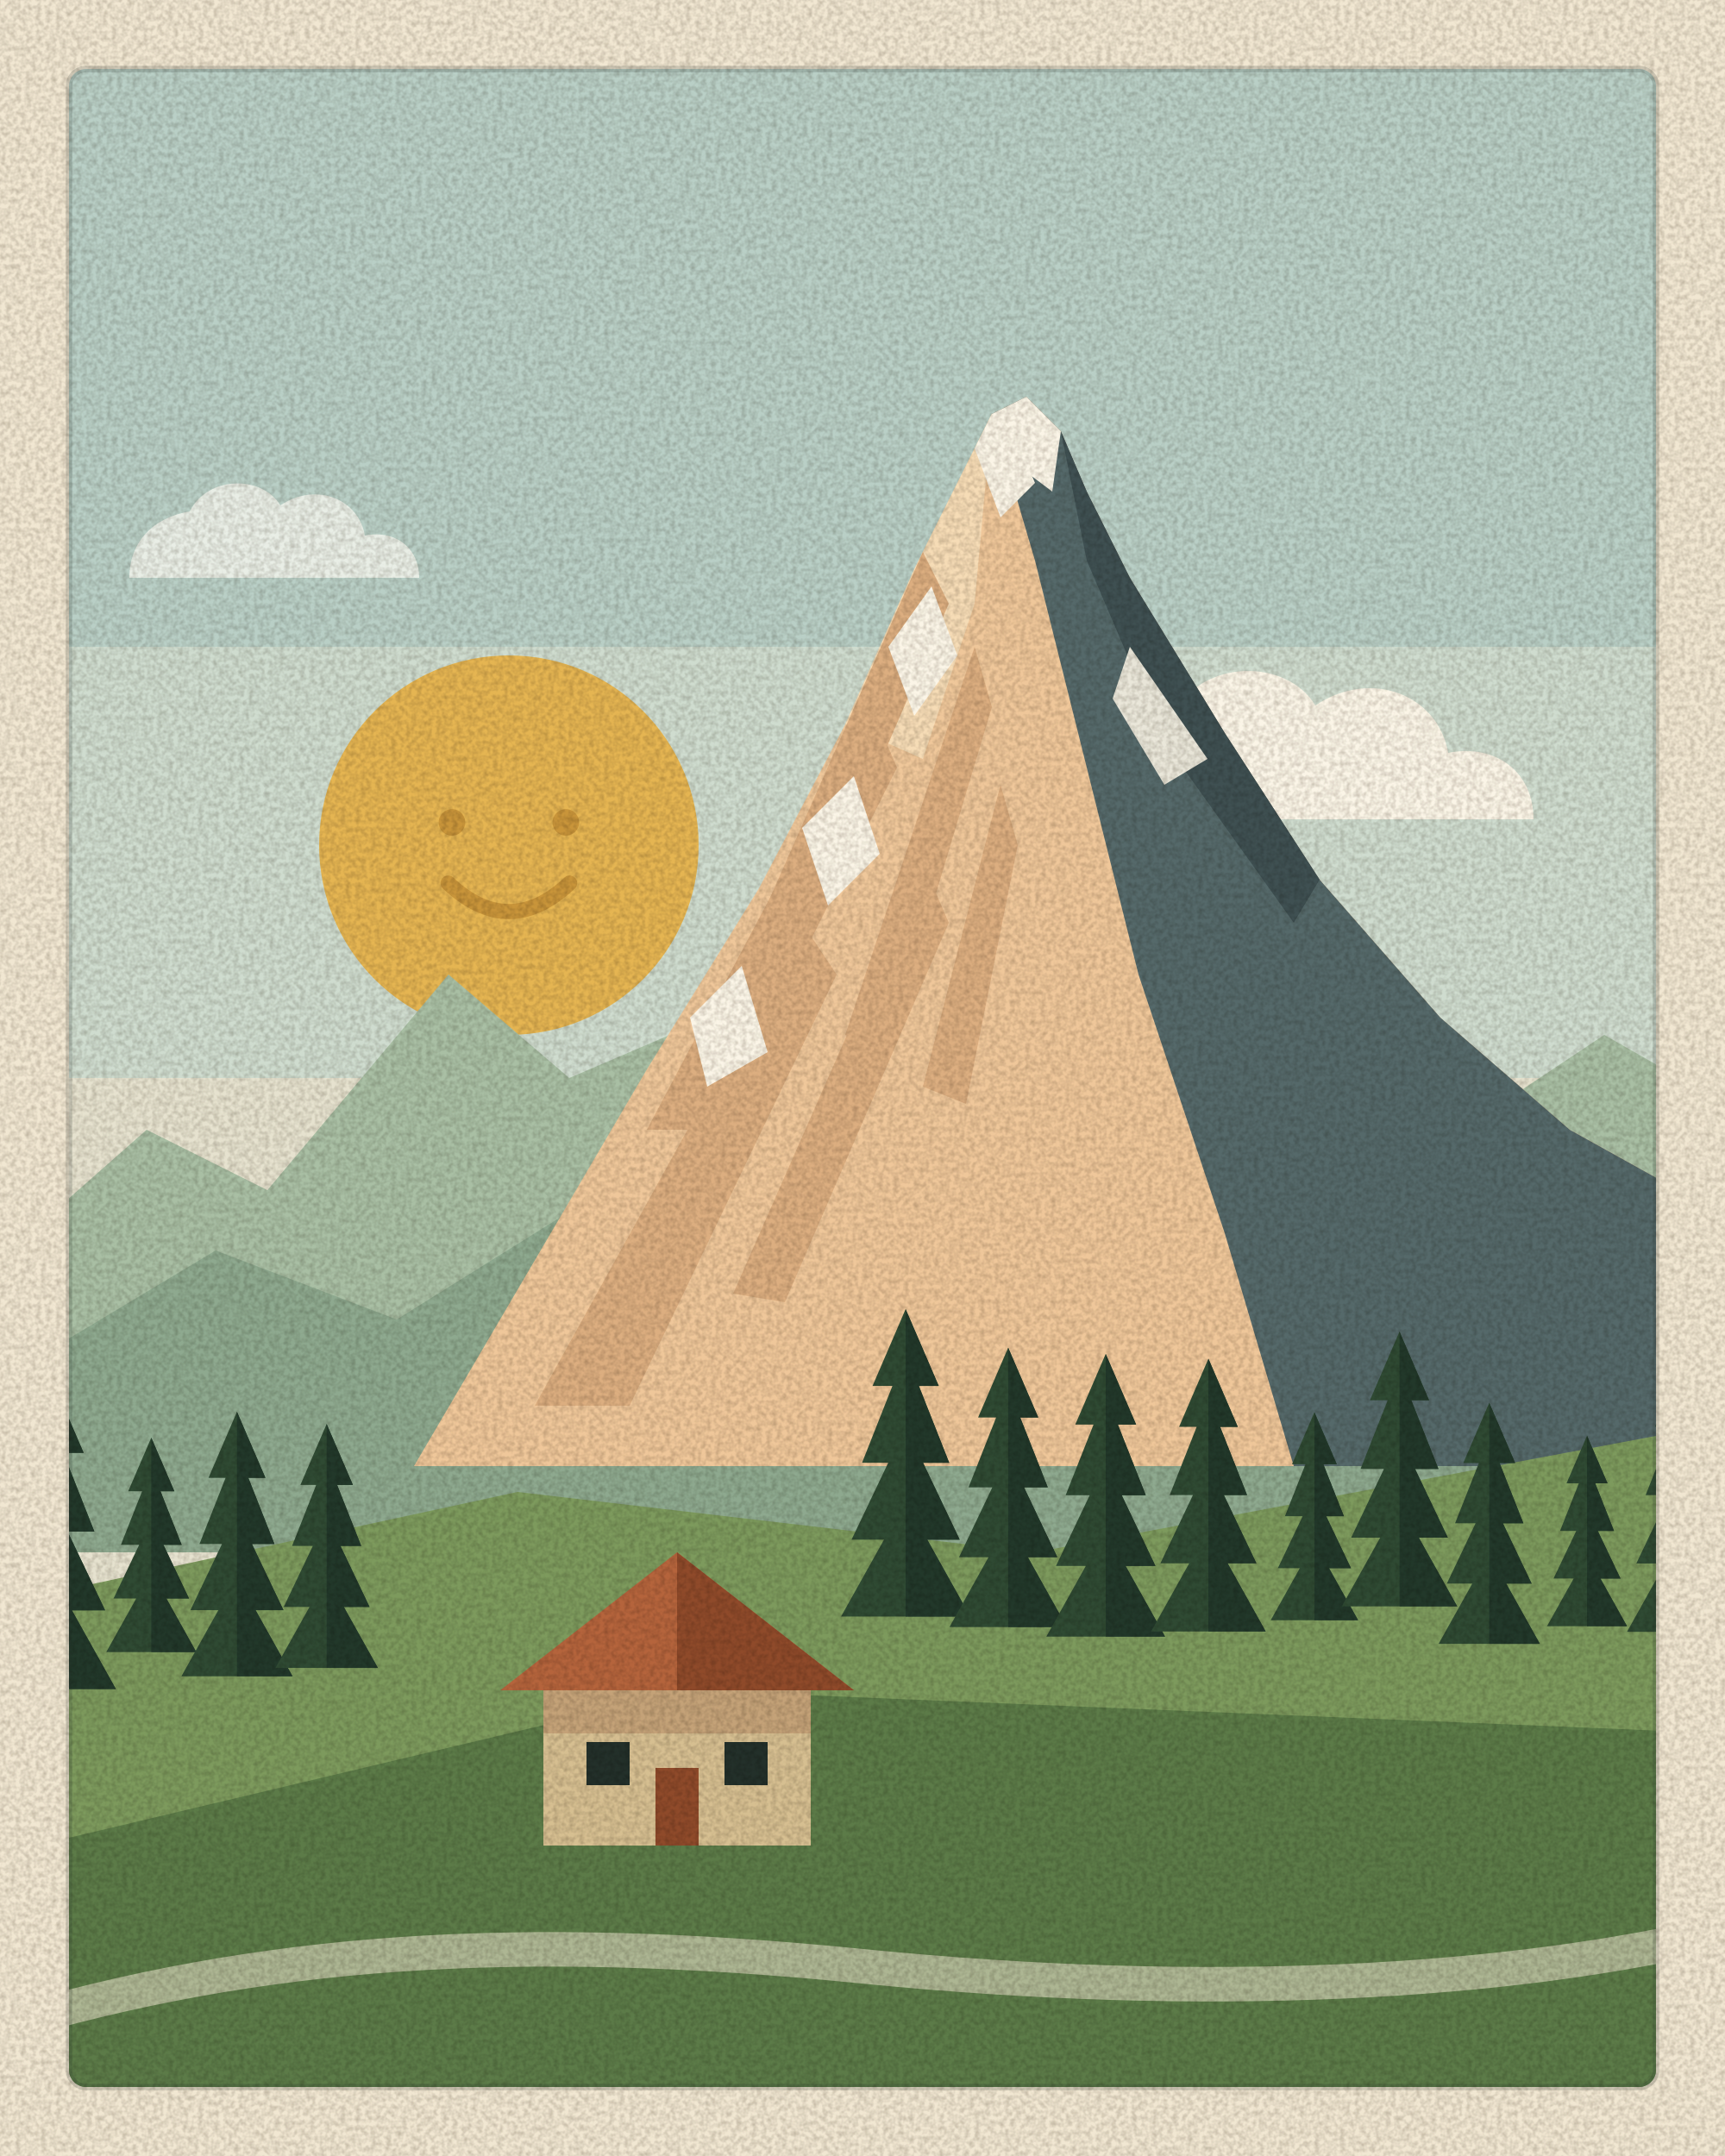
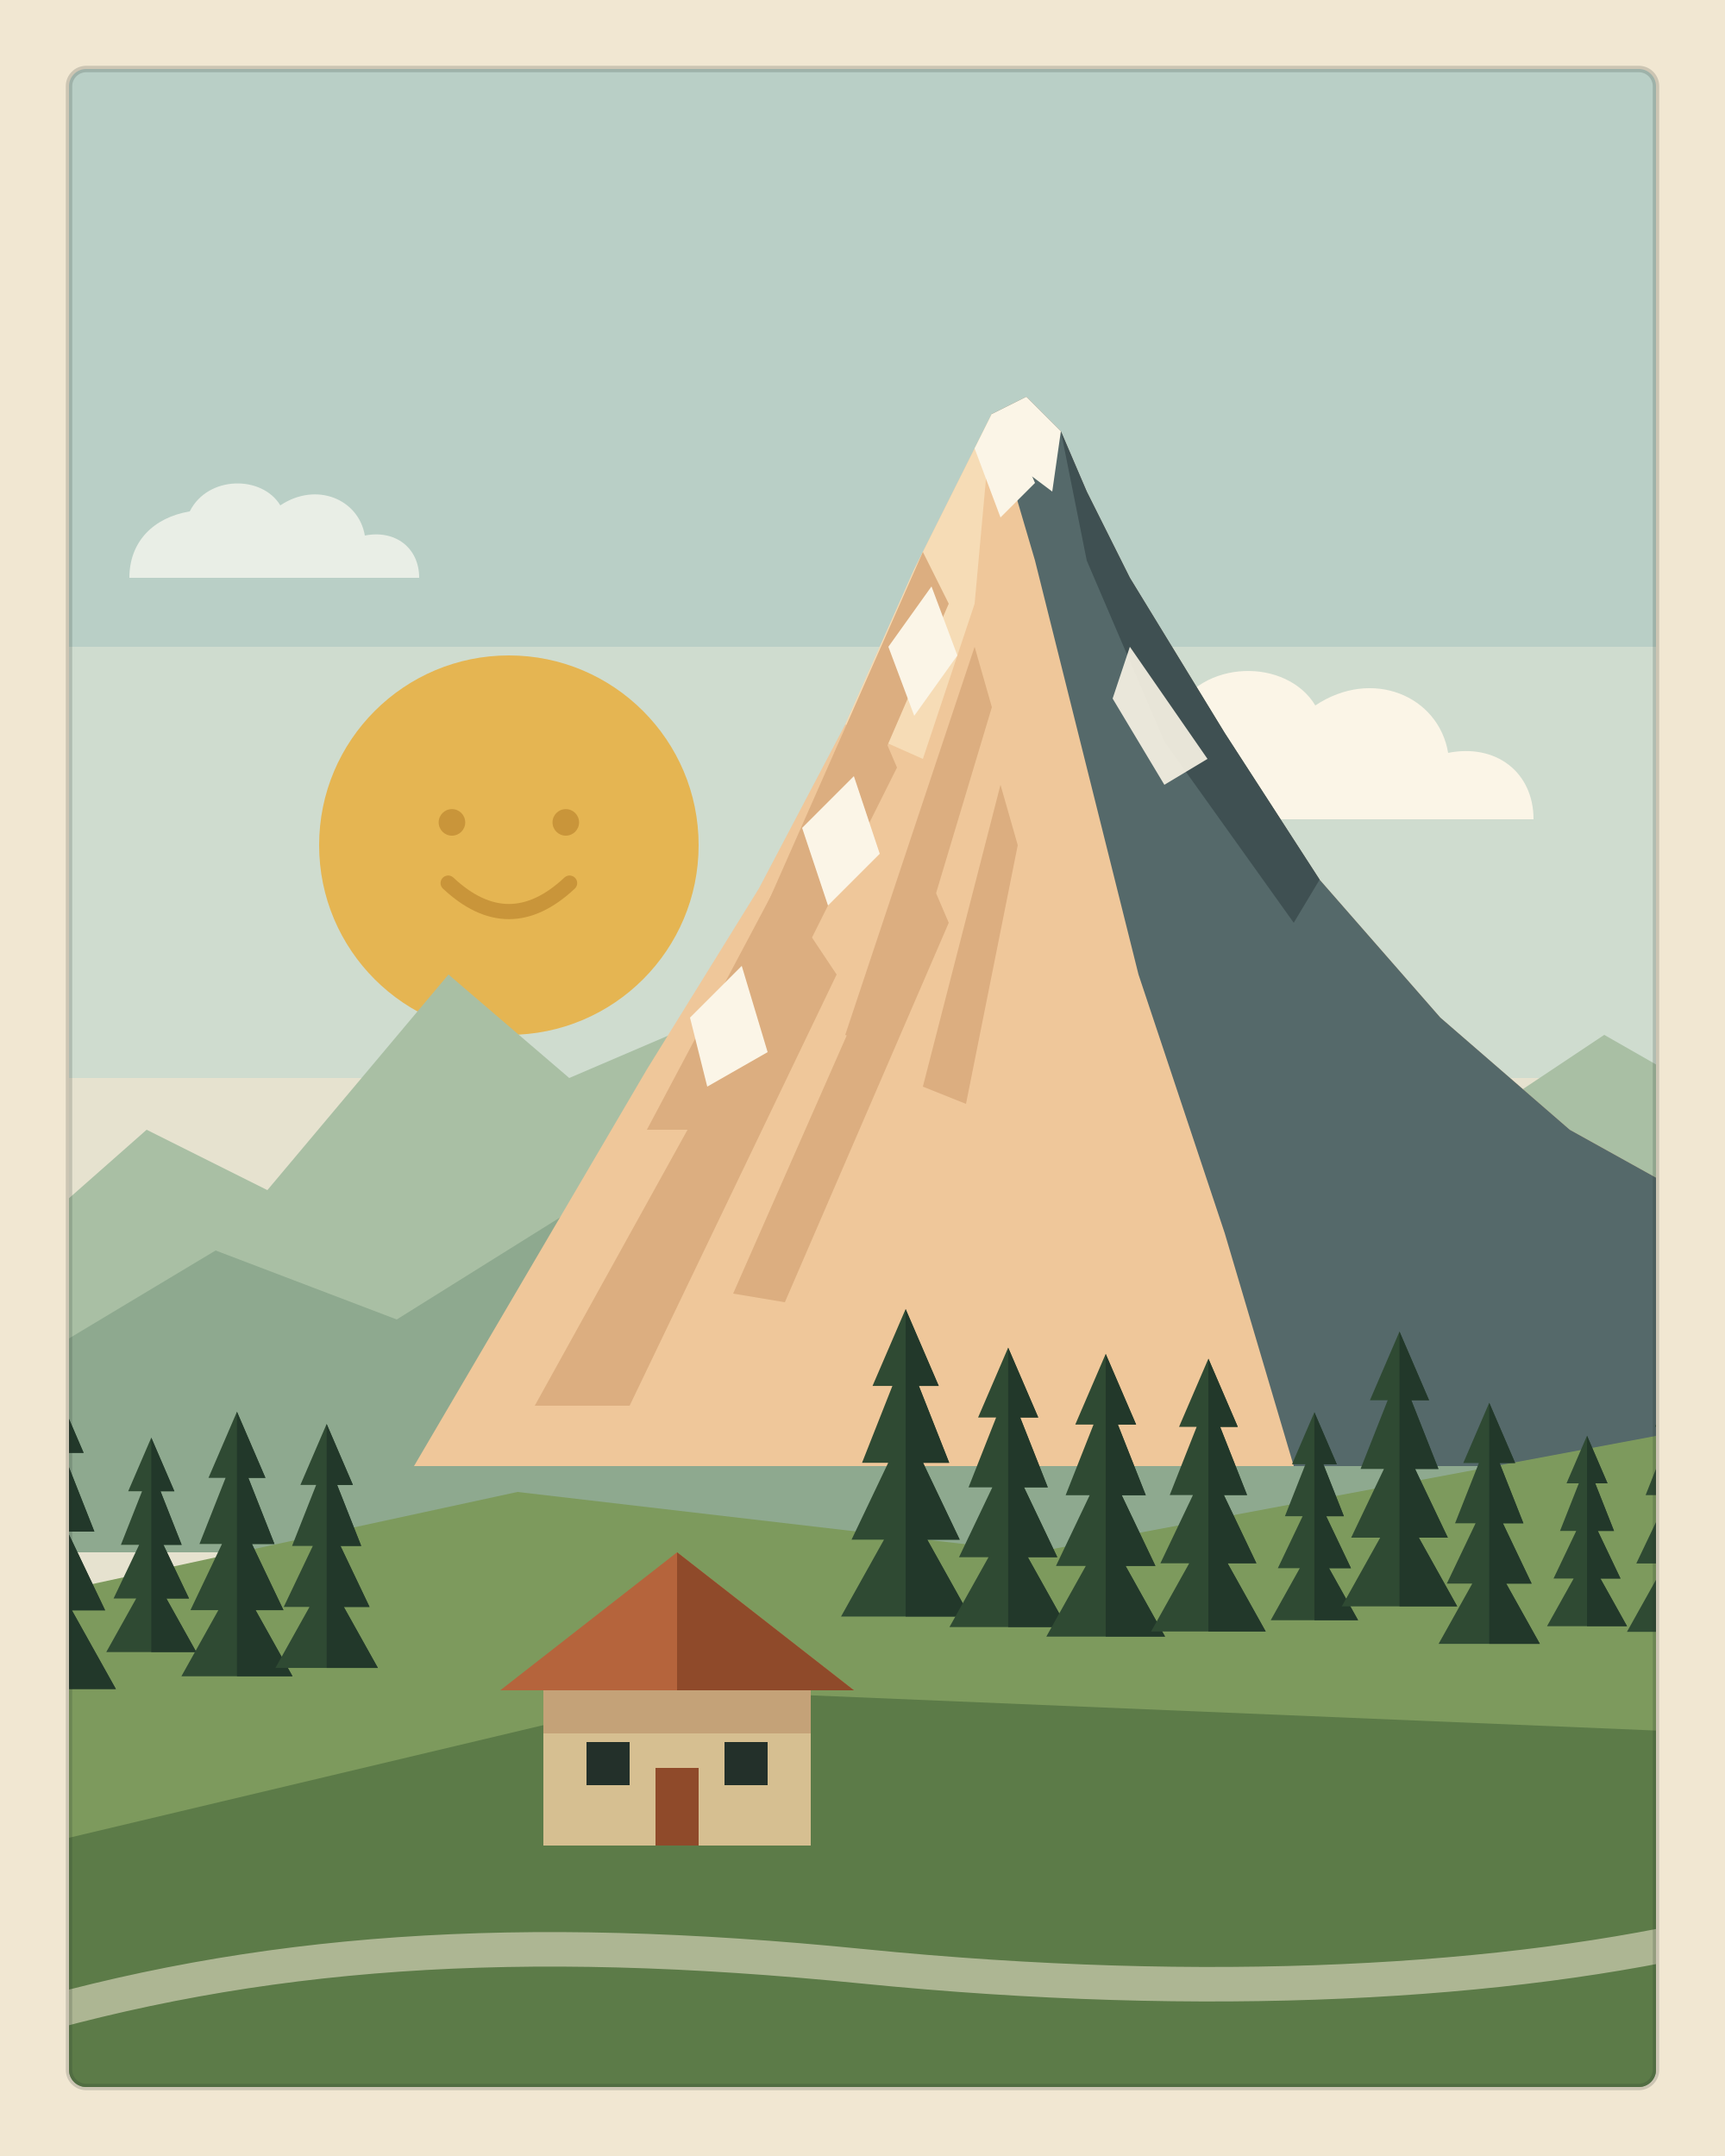
<svg xmlns="http://www.w3.org/2000/svg" preserveAspectRatio="xMidYMid slice" class="sp-art" viewBox="0 0 400 500" role="img" aria-label="The Matterhorn at Zermatt as a vintage Swiss poster">
  <defs>
    <filter id="v-alps-grain" x="0" y="0" width="100%" height="100%">
      <feTurbulence type="fractalNoise" baseFrequency=".85" numOctaves="2" seed="4" stitchTiles="stitch" />
      <feColorMatrix type="matrix" values="0 0 0 0 .14  0 0 0 0 .12  0 0 0 0 .09  0 0 0 .55 -.18" />
    </filter>
    <clipPath id="v-alps-clip">
      <rect x="16" y="16" width="368" height="468" rx="4" />
    </clipPath>
  </defs>
  <rect width="400" height="500" fill="#f1e7d2" />
  <g clip-path="url(#v-alps-clip)">
    <rect width="400" height="500" fill="#b9cfc6" />
    <rect y="150" width="400" height="350" fill="#cfdccf" />
    <rect y="250" width="400" height="250" fill="#e6e2cf" />
    <circle cx="118" cy="196" r="44" fill="#e5b552" />
    <circle cx="104.8" cy="190.72" r="3.08" fill="#c9953a" />
    <circle cx="131.2" cy="190.72" r="3.08" fill="#c9953a" />
    <path d="M103.92 204.8q14.08 13.2 28.16 0" fill="none" stroke="#c9953a" stroke-width="3.52" stroke-linecap="round" />
    <path transform="translate(250 168) scale(1.1)" d="M0 20h96c0-10-8-16-18-14-2-12-16-18-28-10-6-10-24-10-30 2C8 0 0 8 0 20z" fill="#fbf5e7" />
    <path transform="translate(30 120) scale(0.7)" d="M0 20h96c0-10-8-16-18-14-2-12-16-18-28-10-6-10-24-10-30 2C8 0 0 8 0 20z" fill="#e9eee6" />
    <polygon points="0,292 34,262 62,276 104,226 132,250 160,238 190,262 214,250 244,276 290,246 330,268 372,240 400,256 400,340 0,340" fill="#a9bfa4" />
    <polygon points="0,320 50,290 92,306 140,276 180,300 220,286 270,306 320,282 370,300 400,290 400,360 0,360" fill="#8ea98f" />
    <polygon points="96,340 150,248 176,206 196,168 212,132 222,112 230,96 238,92 246,100 252,114 262,134 284,170 306,204 334,236 364,262 400,282 400,340" fill="#efc79a" />
    <polygon points="230,96 222,112 212,132 196,168 214,176 226,140" fill="#f6dcb6" />
    <polygon points="230,96 238,92 246,100 252,114 262,134 284,170 306,204 334,236 364,262 400,282 400,340 300,340 284,286 264,226 250,170 240,130" fill="#55696a" />
    <polygon points="246,100 252,114 262,134 284,170 306,204 300,214 270,172 252,130" fill="#3f5052" />
    <polygon points="214,128 176,214 188,214 220,140" fill="#dcae80" />
    <polygon points="202,164 150,262 166,262 208,178" fill="#dcae80" />
    <polygon points="226,150 196,240 206,244 230,164" fill="#dcae80" />
    <polygon points="186,214 124,326 146,326 194,226" fill="#dcae80" />
    <polygon points="214,200 170,300 182,302 220,214" fill="#dcae80" />
    <polygon points="232,182 214,252 224,256 236,196" fill="#dcae80" />
    <polygon points="226,104 234,98 240,112 232,120" fill="#fbf5e7" />
    <polygon points="206,150 216,136 222,152 212,166" fill="#fbf5e7" />
    <polygon points="186,192 198,180 204,198 192,210" fill="#fbf5e7" />
    <polygon points="160,236 172,224 178,244 164,252" fill="#fbf5e7" />
    <polygon points="226,104 230,96 238,92 246,100 244,114 236,108" fill="#fbf5e7" />
    <polygon points="262,150 280,176 270,182 258,162" fill="#fbf5e7" opacity=".9" />
    <polygon points="0,372 120,346 240,360 400,330 400,500 0,500" fill="#7d9a5d" />
    <polygon points="0,430 160,392 400,402 400,500 0,500" fill="#5c7b48" />
    <polygon points="210.001,303.586 217.675,321.413 213.07,321.413 220.108,339.239 214.044,339.239 222.542,357.066 215.017,357.066 224.975,374.892 195.026,374.892 204.984,357.066 197.46,357.066 205.958,339.239 199.893,339.239 206.931,321.413 202.326,321.413" fill="#2f4a33" />
    <polygon points="210.001,303.586 210.001,303.586 217.675,321.413 213.07,321.413 220.108,339.239 214.044,339.239 222.542,357.066 215.017,357.066 224.975,374.892 210.001,374.892" fill="#22382a" />
    <polygon points="233.778,312.529 240.752,328.728 236.568,328.728 242.963,344.928 237.452,344.928 245.175,361.127 238.337,361.127 247.386,377.327 220.17,377.327 229.22,361.127 222.382,361.127 230.104,344.928 224.593,344.928 230.989,328.728 226.804,328.728" fill="#2f4a33" />
    <polygon points="233.778,312.529 233.778,312.529 240.752,328.728 236.568,328.728 242.963,344.928 237.452,344.928 245.175,361.127 238.337,361.127 247.386,377.327 233.778,377.327" fill="#22382a" />
    <polygon points="256.394,313.981 263.45,330.373 259.216,330.373 265.688,346.766 260.111,346.766 267.926,363.158 261.006,363.158 270.163,379.551 242.624,379.551 251.781,363.158 244.861,363.158 252.676,346.766 247.099,346.766 253.571,330.373 249.337,330.373" fill="#2f4a33" />
    <polygon points="256.394,313.981 256.394,313.981 263.45,330.373 259.216,330.373 265.688,346.766 260.111,346.766 267.926,363.158 261.006,363.158 270.163,379.551 256.394,379.551" fill="#22382a" />
    <polygon points="280.209,315.086 287.019,330.904 282.933,330.904 289.178,346.722 283.797,346.722 291.338,362.541 284.661,362.541 293.497,378.359 266.922,378.359 275.758,362.541 269.081,362.541 276.622,346.722 271.24,346.722 277.486,330.904 273.4,330.904" fill="#2f4a33" />
    <polygon points="280.209,315.086 280.209,315.086 287.019,330.904 282.933,330.904 289.178,346.722 283.797,346.722 291.338,362.541 284.661,362.541 293.497,378.359 280.209,378.359" fill="#22382a" />
    <polygon points="304.79,327.514 309.981,339.571 306.866,339.571 311.626,351.628 307.525,351.628 313.272,363.685 308.183,363.685 314.918,375.742 294.662,375.742 301.397,363.685 296.308,363.685 302.056,351.628 297.954,351.628 302.714,339.571 299.599,339.571" fill="#2f4a33" />
    <polygon points="304.79,327.514 304.79,327.514 309.981,339.571 306.866,339.571 311.626,351.628 307.525,351.628 313.272,363.685 308.183,363.685 314.918,375.742 304.79,375.742" fill="#22382a" />
    <polygon points="324.522,308.805 331.382,324.739 327.266,324.739 333.557,340.672 328.136,340.672 335.731,356.605 329.006,356.605 337.906,372.539 311.138,372.539 320.039,356.605 313.313,356.605 320.909,340.672 315.488,340.672 321.779,324.739 317.663,324.739" fill="#2f4a33" />
    <polygon points="324.522,308.805 324.522,308.805 331.382,324.739 327.266,324.739 333.557,340.672 328.136,340.672 335.731,356.605 329.006,356.605 337.906,372.539 324.522,372.539" fill="#22382a" />
    <polygon points="345.33,325.316 351.347,339.293 347.736,339.293 353.255,353.27 348.5,353.27 355.162,367.247 349.263,367.247 357.07,381.224 333.589,381.224 341.396,367.247 335.497,367.247 342.16,353.27 337.404,353.27 342.923,339.293 339.312,339.293" fill="#2f4a33" />
    <polygon points="345.33,325.316 345.33,325.316 351.347,339.293 347.736,339.293 353.255,353.27 348.5,353.27 355.162,367.247 349.263,367.247 357.07,381.224 345.33,381.224" fill="#22382a" />
    <polygon points="368.005,332.954 372.759,343.998 369.907,343.998 374.267,355.042 370.51,355.042 375.774,366.086 371.113,366.086 377.282,377.131 358.728,377.131 364.897,366.086 360.235,366.086 365.5,355.042 361.743,355.042 366.103,343.998 363.25,343.998" fill="#2f4a33" />
    <polygon points="368.005,332.954 368.005,332.954 372.759,343.998 369.907,343.998 374.267,355.042 370.51,355.042 375.774,366.086 371.113,366.086 377.282,377.131 368.005,377.131" fill="#22382a" />
    <polygon points="390.582,315.028 397.407,330.881 393.312,330.881 399.571,346.733 394.178,346.733 401.734,362.585 395.043,362.585 403.898,378.438 377.266,378.438 386.122,362.585 379.43,362.585 386.987,346.733 381.594,346.733 387.853,330.881 383.758,330.881" fill="#2f4a33" />
    <polygon points="390.582,315.028 390.582,315.028 397.407,330.881 393.312,330.881 399.571,346.733 394.178,346.733 401.734,362.585 395.043,362.585 403.898,378.438 390.582,378.438" fill="#22382a" />
    <polygon points="-9.999,337.754 -4.376,350.817 -7.75,350.817 -2.593,363.879 -7.037,363.879 -0.81,376.942 -6.323,376.942 0.973,390.004 -20.972,390.004 -13.675,376.942 -19.189,376.942 -12.962,363.879 -17.406,363.879 -12.249,350.817 -15.623,350.817" fill="#2f4a33" />
    <polygon points="-9.999,337.754 -9.999,337.754 -4.376,350.817 -7.75,350.817 -2.593,363.879 -7.037,363.879 -0.81,376.942 -6.323,376.942 0.973,390.004 -9.999,390.004" fill="#22382a" />
    <polygon points="11.534,318.68 19.394,336.936 14.678,336.936 21.886,355.193 15.675,355.193 24.378,373.45 16.672,373.45 26.87,391.706 -3.801,391.706 6.397,373.45 -1.309,373.45 7.394,355.193 1.183,355.193 8.39,336.936 3.675,336.936" fill="#2f4a33" />
    <polygon points="11.534,318.68 11.534,318.68 19.394,336.936 14.678,336.936 21.886,355.193 15.675,355.193 24.378,373.45 16.672,373.45 26.87,391.706 11.534,391.706" fill="#22382a" />
    <polygon points="35.081,333.404 40.433,345.837 37.222,345.837 42.13,358.27 37.901,358.27 43.828,370.704 38.58,370.704 45.525,383.137 24.637,383.137 31.582,370.704 26.334,370.704 32.261,358.27 28.031,358.27 32.94,345.837 29.728,345.837" fill="#2f4a33" />
    <polygon points="35.081,333.404 35.081,333.404 40.433,345.837 37.222,345.837 42.13,358.27 37.901,358.27 43.828,370.704 38.58,370.704 45.525,383.137 35.081,383.137" fill="#22382a" />
    <polygon points="54.947,327.396 61.55,342.734 57.588,342.734 63.643,358.072 58.425,358.072 65.737,373.41 59.263,373.41 67.831,388.747 42.063,388.747 50.631,373.41 44.157,373.41 51.468,358.072 46.25,358.072 52.306,342.734 48.344,342.734" fill="#2f4a33" />
    <polygon points="54.947,327.396 54.947,327.396 61.55,342.734 57.588,342.734 63.643,358.072 58.425,358.072 65.737,373.41 59.263,373.41 67.831,388.747 54.947,388.747" fill="#22382a" />
    <polygon points="75.744,330.232 81.834,344.377 78.18,344.377 83.764,358.522 78.952,358.522 85.695,372.667 79.725,372.667 87.626,386.812 63.863,386.812 71.764,372.667 65.793,372.667 72.536,358.522 67.724,358.522 73.309,344.377 69.655,344.377" fill="#2f4a33" />
    <polygon points="75.744,330.232 75.744,330.232 81.834,344.377 78.18,344.377 83.764,358.522 78.952,358.522 85.695,372.667 79.725,372.667 87.626,386.812 75.744,386.812" fill="#22382a" />
    <rect x="126" y="388" width="62" height="40" fill="#d6bf91" />
    <rect x="126" y="388" width="62" height="14" fill="#8f4a2a" opacity=".25" />
    <polygon points="116,392 157,360 198,392" fill="#b5643c" />
    <polygon points="157,360 198,392 157,392" fill="#8f4a2a" />
    <rect x="136" y="404" width="10" height="10" fill="#23302a" />
    <rect x="168" y="404" width="10" height="10" fill="#23302a" />
    <rect x="152" y="410" width="10" height="18" fill="#8f4a2a" />
    <path d="M0 470c60-18 120-22 200-14s150 4 200-8" fill="none" stroke="#f1e7d2" stroke-width="8" stroke-linecap="round" opacity=".55" />
  </g>
  <rect x="16" y="16" width="368" height="468" rx="4" fill="none" stroke="#23302a" stroke-opacity=".18" stroke-width="1.5" />
-   <rect width="400" height="500" filter="url(#v-alps-grain)" style="mix-blend-mode:multiply" />
</svg>
